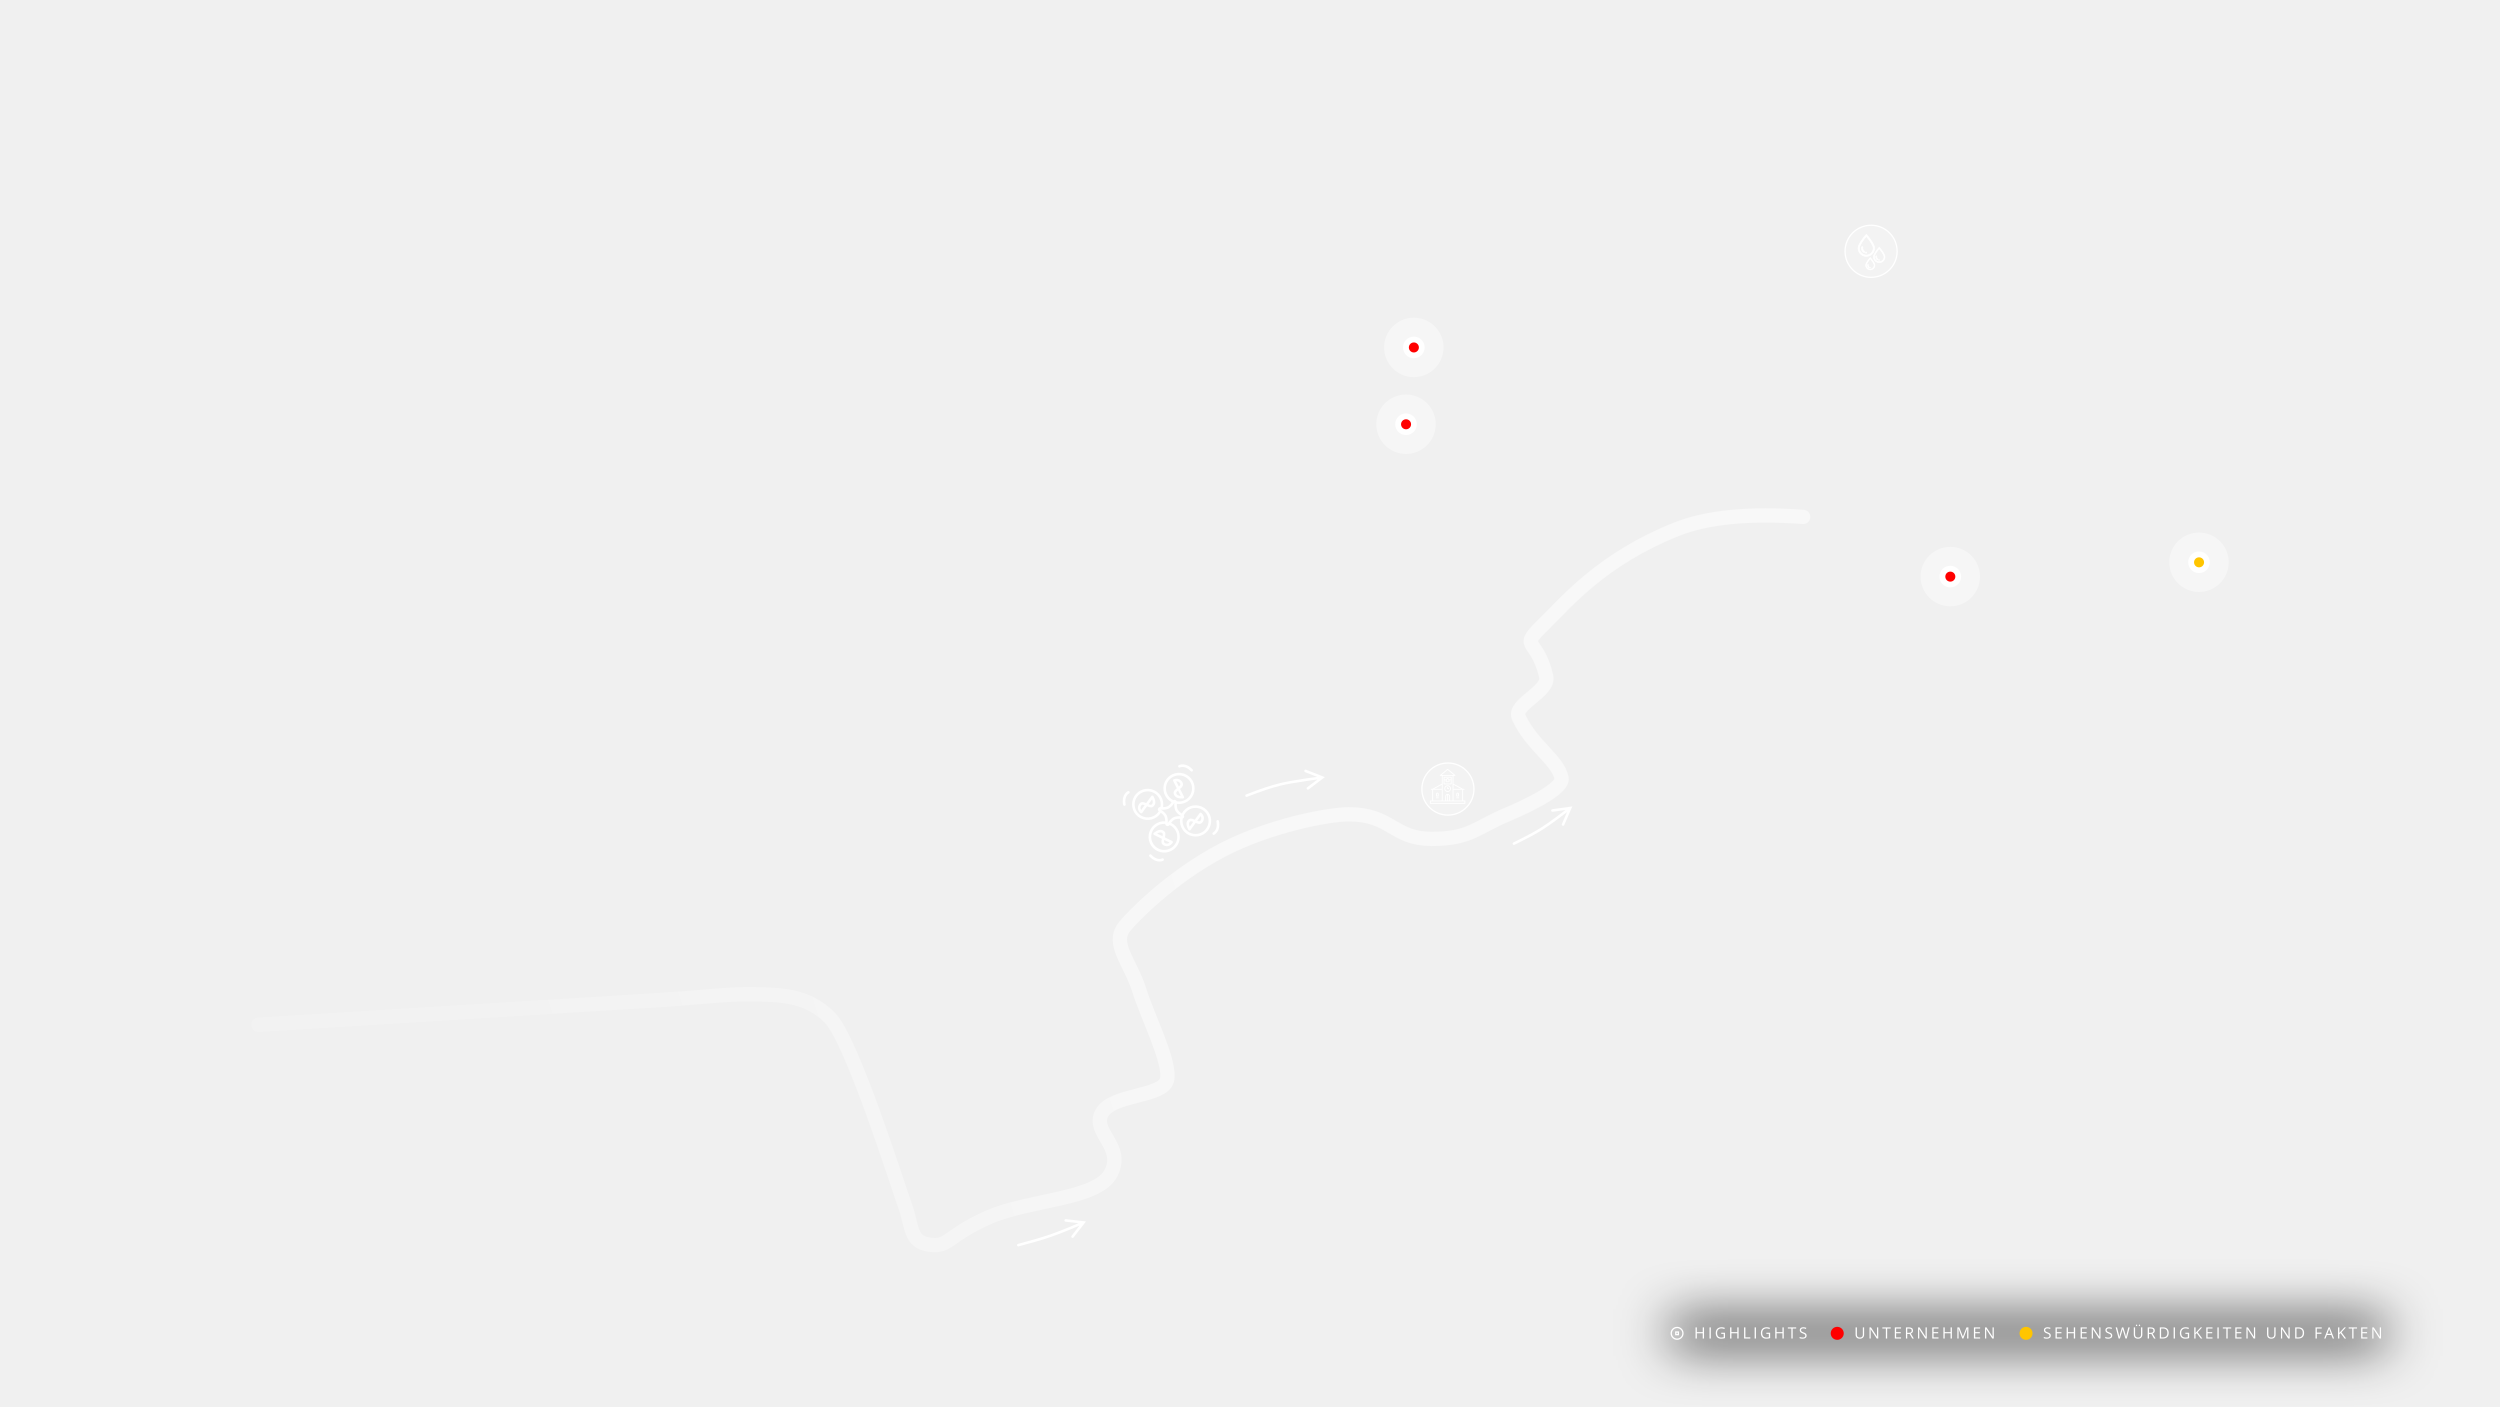
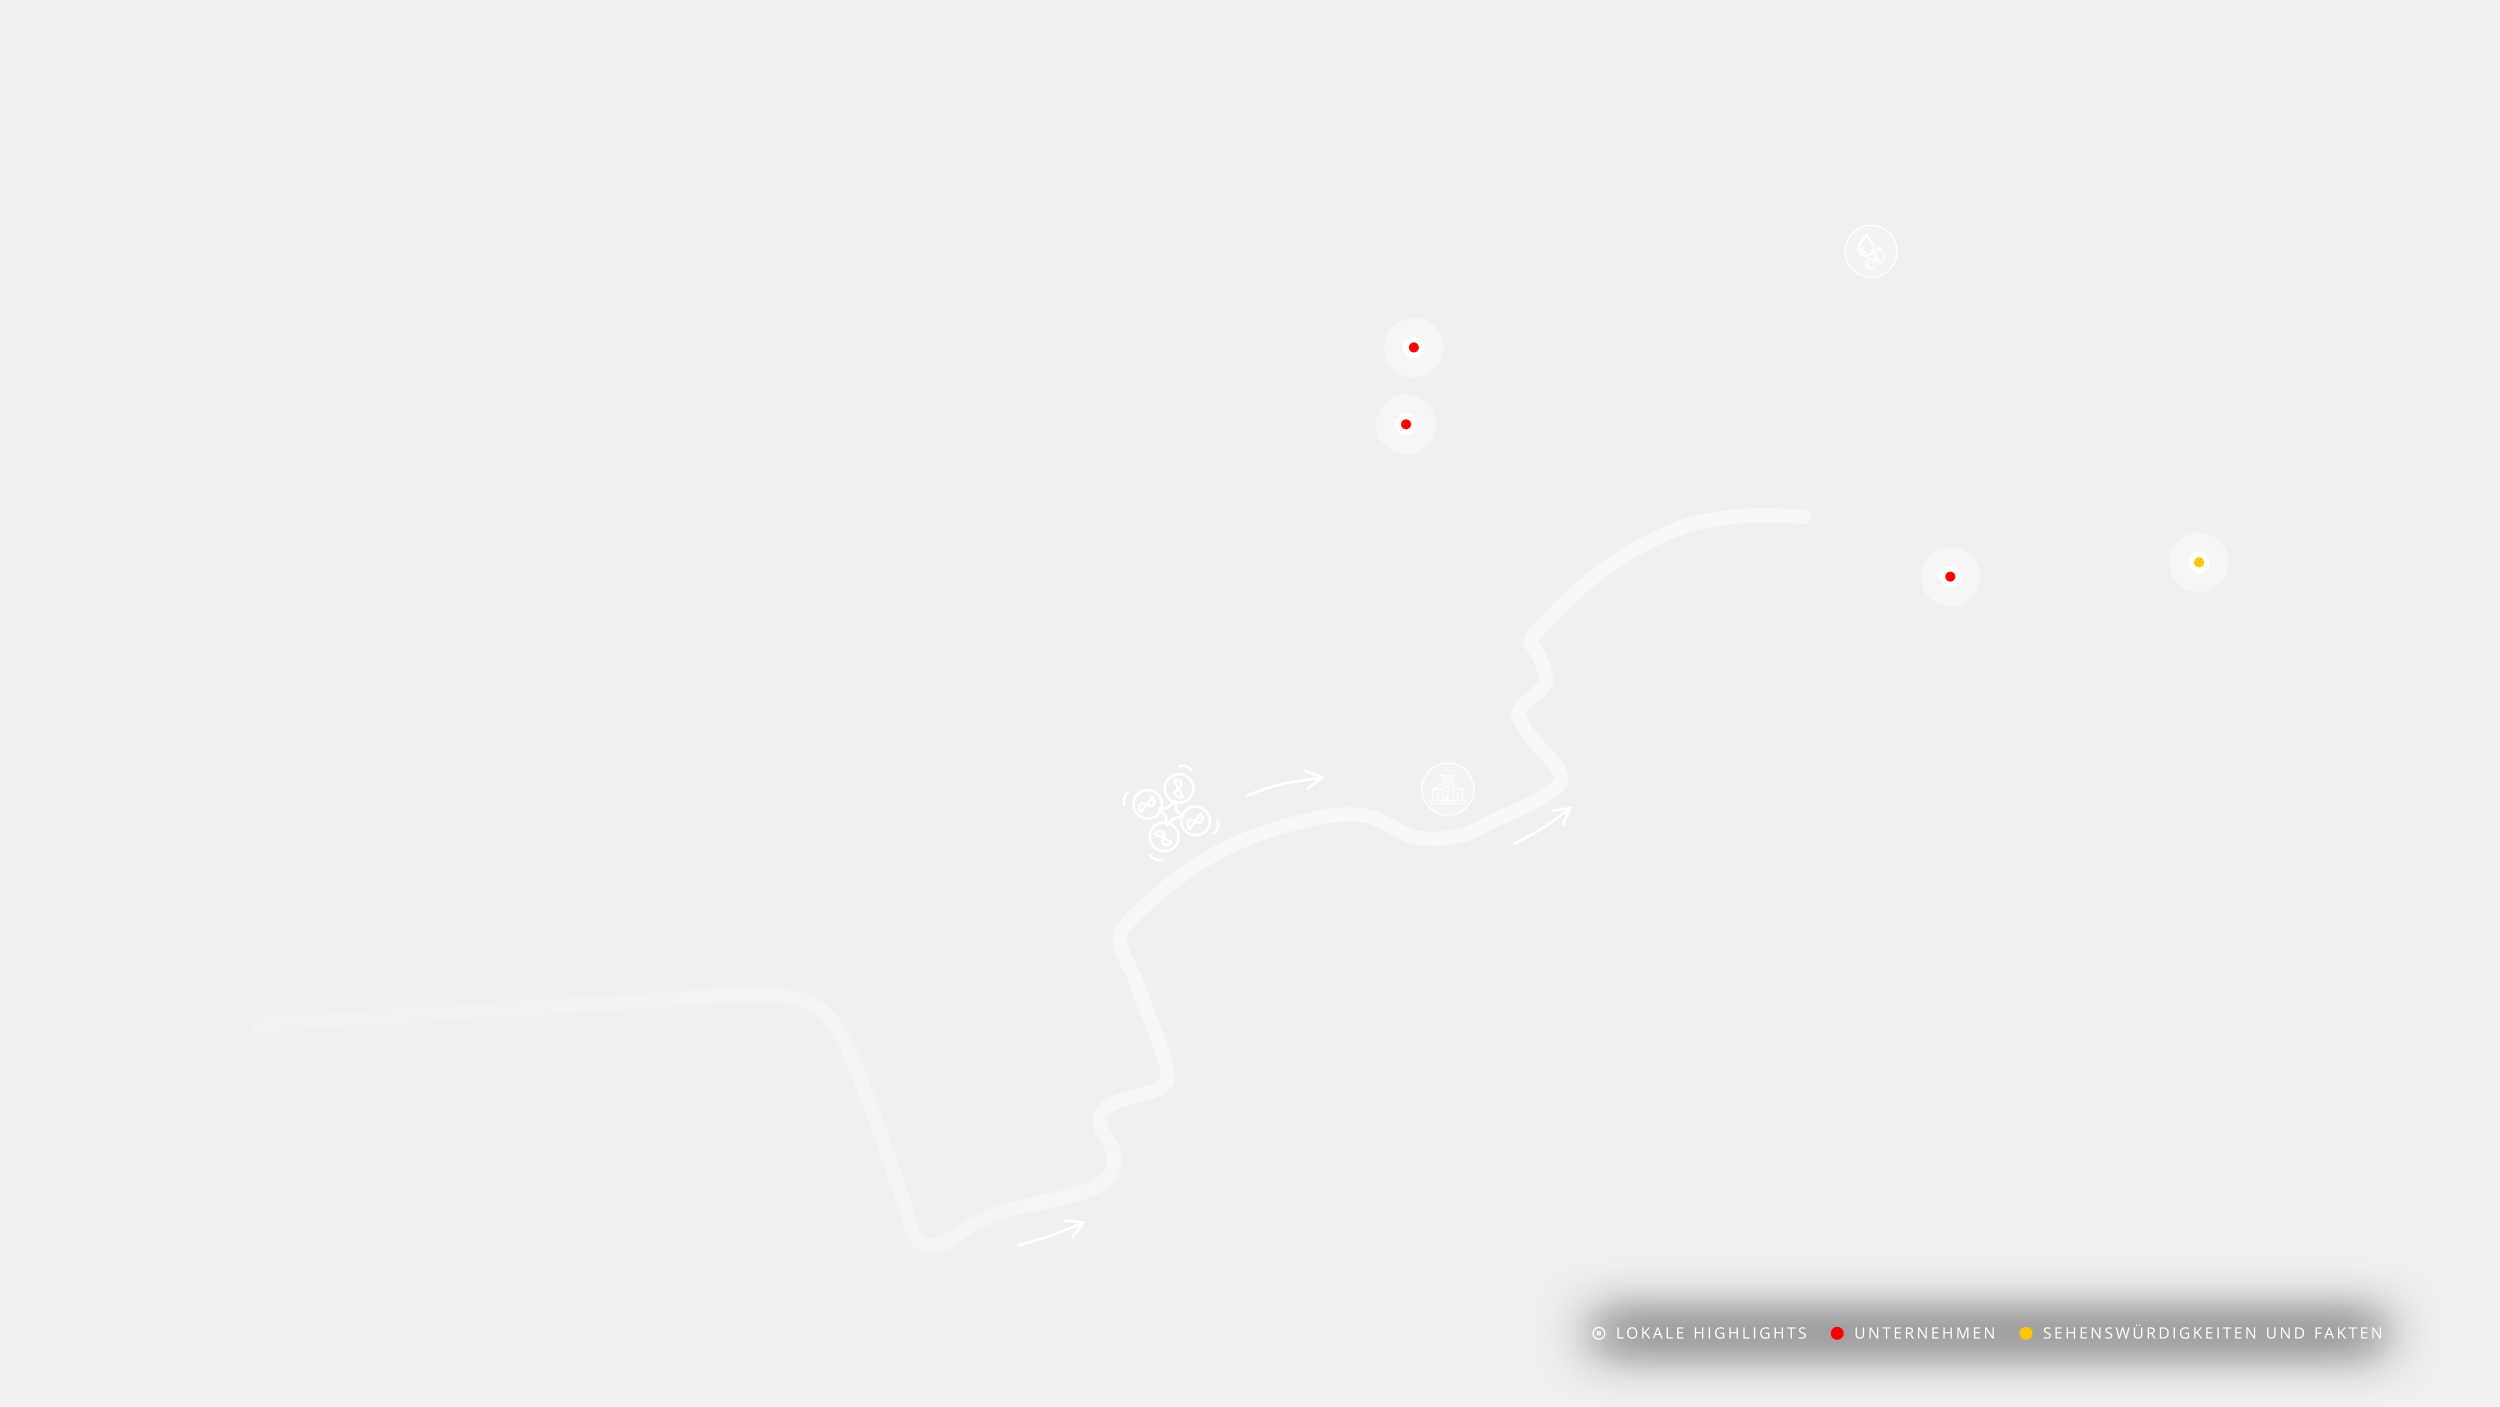
<svg xmlns="http://www.w3.org/2000/svg" width="1920px" height="1080px" preserveAspectRatio="xMidYMid slice" viewBox="0 0 1920 1080" version="1.1">
  <defs>
    <linearGradient x1="15.372%" y1="54.993%" x2="99.085%" y2="42.576%" id="linearGradient-1">
      <stop stop-color="#FFFFFF" stop-opacity="0.3" offset="0%" />
      <stop stop-color="#FFFFFF" offset="52.136%" />
      <stop stop-color="#FFFFFF" offset="100%" />
    </linearGradient>
    <linearGradient x1="50%" y1="0%" x2="50%" y2="100%" id="linearGradient-2">
      <stop stop-color="#000000" offset="0%" />
      <stop stop-color="#000000" offset="100%" />
    </linearGradient>
-     <filter x="-10.9%" y="-352.9%" width="121.9%" height="805.9%" filterUnits="objectBoundingBox" id="filter-3">
+     <filter x="-9.9%" y="-352.9%" width="119.7%" height="805.9%" filterUnits="objectBoundingBox" id="filter-3">
      <feGaussianBlur stdDeviation="20" in="SourceGraphic" />
    </filter>
  </defs>
  <g id="Aarau-Copy" stroke="none" stroke-width="1" fill="none" fill-rule="evenodd">
    <g id="Drone" transform="translate(899.3499, 624.3499) rotate(63) translate(-899.3499, -624.3499) translate(869.3499, 594.3499)" fill="#FFFFFF" fill-rule="nonzero">
      <path d="M25.856,22.837 C29.402,17.728 28.462,10.758 23.69,6.77 C18.918,2.783 11.891,3.097 7.494,7.494 C3.097,11.891 2.783,18.918 6.77,23.69 C10.758,28.462 17.728,29.402 22.837,25.856 C23.613,27.114 24.096,28.53 24.248,30 C24.147,31.199 23.793,32.363 23.21,33.415 C18.279,29.705 11.338,30.34 7.162,34.883 C2.985,39.426 2.935,46.396 7.046,50.998 C11.156,55.6 18.087,56.335 23.071,52.696 C28.055,49.058 29.467,42.232 26.336,36.915 C27.458,36.266 28.709,35.869 30,35.752 C31.29,35.868 32.539,36.263 33.661,36.91 C30.511,42.238 31.917,49.087 36.911,52.744 C41.906,56.4 48.859,55.672 52.987,51.06 C57.115,46.447 57.071,39.456 52.885,34.896 C48.699,30.336 41.737,29.696 36.789,33.415 C36.206,32.363 35.853,31.199 35.752,30 C35.904,28.53 36.387,27.114 37.163,25.856 C42.272,29.402 49.242,28.462 53.23,23.69 C57.217,18.918 56.903,11.891 52.506,7.494 C48.109,3.097 41.082,2.783 36.31,6.77 C31.538,10.758 30.598,17.728 34.144,22.837 C32.887,23.613 31.47,24.096 30,24.248 C28.53,24.096 27.113,23.613 25.856,22.837 Z M6,16 C5.994,11.641 8.812,7.78 12.965,6.457 C17.119,5.135 21.651,6.655 24.166,10.214 C26.682,13.774 26.602,18.553 23.969,22.027 C23.444,21.99 22.928,22.183 22.556,22.556 C22.183,22.928 21.99,23.444 22.027,23.969 C19.003,26.263 14.94,26.646 11.542,24.956 C8.143,23.266 5.996,19.796 6,16 Z M16,53 C11.608,53.003 7.728,50.14 6.436,45.943 C5.144,41.745 6.741,37.196 10.374,34.728 C14.007,32.26 18.825,32.452 22.251,35.2 C21.925,35.78 21.93,36.489 22.264,37.065 C22.598,37.64 23.212,37.996 23.877,38 C24.116,37.994 24.351,37.942 24.57,37.848 C25.51,39.402 26.004,41.184 26,43 C25.994,48.52 21.52,52.994 16,53 L16,53 Z M36.369,35.958 L36.369,35.958 L36.009,36.172 L36.009,36.172 L36.369,35.958 Z M54,43 C53.999,47.226 51.342,50.996 47.361,52.416 C43.381,53.837 38.938,52.602 36.261,49.331 C33.585,46.061 33.253,41.461 35.433,37.84 C36.122,38.13 36.919,37.972 37.445,37.44 C38.042,36.848 38.165,35.927 37.745,35.199 C40.744,32.787 44.861,32.311 48.331,33.976 C51.801,35.641 54.006,39.151 54,43 Z M33.752,30 C33.942,32.065 34.639,34.052 35.782,35.782 C34.052,34.639 32.065,33.942 30,33.752 C27.935,33.942 25.948,34.639 24.218,35.782 C25.361,34.052 26.058,32.065 26.248,30 C26.059,27.935 25.361,25.948 24.218,24.218 C25.948,25.361 27.935,26.059 30,26.248 C32.065,26.058 34.052,25.361 35.782,24.218 C34.639,25.948 33.942,27.935 33.752,30 Z M44,6 C48.359,5.994 52.22,8.812 53.543,12.965 C54.865,17.119 53.345,21.651 49.786,24.166 C46.226,26.682 41.447,26.602 37.973,23.969 C38.01,23.443 37.817,22.928 37.444,22.555 C37.071,22.182 36.556,21.989 36.03,22.026 C33.737,19.002 33.355,14.94 35.045,11.542 C36.735,8.143 40.205,5.996 44,6 L44,6 Z" id="Shape" />
      <path d="M8.961,59.274 C9.113,58.743 8.806,58.19 8.275,58.038 C2.16,56.291 2,52.185 2,51.992 C1.998,51.44 1.548,50.994 0.996,50.996 C0.444,50.998 -0.002,51.448 -8.17282762e-06,52 C-8.17282762e-06,52.235 0.088,57.779 7.725,59.962 C7.815,59.987 7.907,60 8,60 C8.446,60 8.839,59.703 8.961,59.274 Z" id="Path" />
      <path d="M59,51 C58.448,51 58,51.448 58,52 C58,52.042 57.928,56.267 51.725,58.038 C51.245,58.174 50.938,58.644 51.008,59.139 C51.077,59.633 51.501,60.001 52,60 C52.093,60 52.185,59.987 52.275,59.962 C59.912,57.779 60,52.235 60,52 C60,51.448 59.552,51 59,51 Z" id="Path" />
      <path d="M52.275,0.038 C51.744,-0.114 51.19,0.194 51.038,0.725 C50.886,1.256 51.194,1.81 51.725,1.962 C57.84,3.709 58,7.815 58,8.008 C58.002,8.56 58.452,9.006 59.004,9.004 C59.556,9.002 60.002,8.552 60,8 C60,7.765 59.912,2.221 52.275,0.038 Z" id="Path" />
      <path d="M1,9 C1.552,9 2,8.552 2,8 C2,7.958 2.072,3.733 8.275,1.962 C8.806,1.81 9.114,1.256 8.962,0.725 C8.81,0.194 8.256,-0.114 7.725,0.038 C0.088,2.221 9.09494702e-13,7.765 9.09494702e-13,8 C9.09494702e-13,8.552 0.448,9 1,9 Z" id="Path" />
      <g id="figure" transform="translate(8.854875, 12.50147)">
        <g id="subgroup">
          <path d="M4.136,-1 C6.382,-0.972 7.273,0.248 7.871,2.938 L14.529,2.951 C15.264,2.953 15.747,3.721 15.428,4.384 C13.881,7.604 11.993,9.259 9.77,9.09 L9.561,9.069 C7.51,8.879 6.813,7.749 6.229,4.938 L-0.002,4.926 C-0.63,4.925 -1.101,4.352 -0.982,3.736 C-0.408,0.775 1.337,-0.887 4.136,-1 Z M12.841,4.948 L8.276,4.939 L8.304,5.057 C8.657,6.548 9.018,7.01 9.778,7.081 C10.742,7.202 11.706,6.625 12.659,5.229 L12.841,4.948 Z M4.164,0.999 C2.875,1.052 1.993,1.571 1.452,2.651 L1.36,2.848 L1.326,2.927 L5.817,2.936 L5.812,2.911 C5.479,1.606 5.1,1.106 4.394,1.015 L4.273,1.003 L4.164,0.999 Z" id="propeller" />
        </g>
      </g>
      <g id="figure" transform="translate(36.90782, 7.563271)">
        <g id="subgroup">
          <path d="M4.136,4 C6.382,4.028 7.273,5.248 7.871,7.938 L14.529,7.951 C15.264,7.953 15.747,8.721 15.428,9.384 C13.881,12.604 11.993,14.259 9.77,14.09 L9.561,14.069 C7.51,13.879 6.813,12.749 6.229,9.938 L-0.002,9.926 C-0.63,9.925 -1.101,9.352 -0.982,8.736 C-0.408,5.775 1.337,4.113 4.136,4 Z M12.841,9.948 L8.276,9.939 L8.304,10.057 C8.657,11.548 9.018,12.01 9.778,12.081 C10.742,12.202 11.706,11.625 12.659,10.229 L12.841,9.948 Z M4.164,5.999 C2.875,6.052 1.993,6.571 1.452,7.651 L1.36,7.848 L1.326,7.927 L5.817,7.936 L5.812,7.911 C5.479,6.606 5.1,6.106 4.394,6.015 L4.273,6.003 L4.164,5.999 Z" id="propeller" transform="translate(7.26392, 9.050782) rotate(63) translate(-7.26392, -9.050782) " />
        </g>
      </g>
      <g id="figure" transform="translate(36.02094, 35.99291)">
        <g id="subgroup" transform="translate(0, -0)">
          <path d="M5.136,3 C7.382,3.028 8.273,4.248 8.871,6.938 L15.529,6.951 C16.264,6.953 16.747,7.721 16.428,8.384 C14.881,11.604 12.993,13.259 10.77,13.09 L10.561,13.069 C8.51,12.879 7.813,11.749 7.229,8.938 L0.998,8.926 C0.37,8.925 -0.101,8.352 0.018,7.736 C0.592,4.775 2.337,3.113 5.136,3 Z M13.841,8.948 L9.276,8.939 L9.304,9.057 C9.657,10.548 10.018,11.01 10.778,11.081 C11.742,11.202 12.706,10.625 13.659,9.229 L13.841,8.948 Z M5.164,4.999 C3.875,5.052 2.993,5.571 2.452,6.651 L2.36,6.848 L2.326,6.927 L6.817,6.936 L6.812,6.911 C6.479,5.606 6.1,5.106 5.394,5.015 L5.273,5.003 L5.164,4.999 Z" id="propeller" transform="translate(8.26392, 8.050782) rotate(143) translate(-8.26392, -8.050782) " />
        </g>
      </g>
      <g id="figure" transform="translate(7.554473, 33.53382)">
        <g id="subgroup">
          <path d="M5.136,5 C7.382,5.028 8.273,6.248 8.871,8.938 L15.529,8.951 C16.264,8.953 16.747,9.721 16.428,10.384 C14.881,13.604 12.993,15.259 10.77,15.09 L10.561,15.069 C8.51,14.879 7.813,13.749 7.229,10.938 L0.998,10.926 C0.37,10.925 -0.101,10.352 0.018,9.736 C0.592,6.775 2.337,5.113 5.136,5 Z M13.841,10.948 L9.276,10.939 L9.304,11.057 C9.657,12.548 10.018,13.01 10.778,13.081 C11.742,13.202 12.706,12.625 13.659,11.229 L13.841,10.948 Z M5.164,6.999 C3.875,7.052 2.993,7.571 2.452,8.651 L2.36,8.848 L2.326,8.927 L6.817,8.936 L6.812,8.911 C6.479,7.606 6.1,7.106 5.394,7.015 L5.273,7.003 L5.164,6.999 Z" id="propeller" transform="translate(8.26392, 10.05078) rotate(243) translate(-8.26392, -10.05078) " />
        </g>
      </g>
    </g>
    <path d="M198.528,787.027 C286.807,781.585 350.105,777.683 388.422,775.322 C445.897,771.779 465.745,770.556 503.372,768.236 C540.999,765.917 558.825,763.184 578.626,763.598 C598.428,764.011 619.891,763.87 637.216,781.508 C654.541,799.147 689.32,910.136 695.125,926.261 C700.93,942.386 698.568,953.748 713.771,955.914 C728.975,958.081 726.652,949.544 758.352,935.273 C790.053,921.002 842.65,921.582 853.254,900.895 C863.858,880.208 838.237,869.746 846.205,854.895 C854.172,840.044 893.154,842.617 896.281,829.356 C899.408,816.095 881.246,780.864 874.865,760.236 C868.484,739.609 853.254,724.854 863.544,711.76 C868.912,704.93 898.994,673.645 938.523,653 C974.763,634.072 1020.165,625.373 1035.844,625.373 C1068.626,625.373 1069.714,644.274 1099.49,644.274 C1129.267,644.274 1133.626,635.472 1157.99,625.373 C1160.114,624.493 1201.271,607.348 1199.274,597.548 C1196.409,583.493 1176.786,573.145 1166.414,551 C1161.648,540.825 1190.182,531.238 1187.495,519.523 C1180.148,487.495 1164.609,499.765 1188,476.99 C1202.687,462.69 1230.484,429.177 1287.478,406.5 C1311.107,397.098 1343.562,393.932 1384.845,397" id="flying-path" stroke="url(#linearGradient-1)" stroke-width="11" opacity="0.5" stroke-linecap="round" />
    <g id="enterprise-interiors-filter" transform="translate(1475, 420)">
      <circle id="Oval" fill="#FFFFFF" opacity="0.4" cx="22.821" cy="22.821" r="22.821" />
      <circle id="Oval-Copy-6" fill="#FFFFFF" cx="22.821" cy="22.821" r="8.299" />
      <circle id="Oval-Copy-10" fill="#FF0000" cx="22.85" cy="22.85" r="3.85" />
    </g>
    <g id="enterprise-infrastructure-filter" transform="translate(1057, 303)">
      <circle id="Oval" fill="#FFFFFF" opacity="0.4" cx="22.821" cy="22.821" r="22.821" />
      <circle id="Oval-Copy-6" fill="#FFFFFF" cx="22.821" cy="22.821" r="8.299" />
      <circle id="Oval-Copy-7" fill="#FF0000" cx="22.85" cy="22.85" r="3.85" />
    </g>
    <g id="enterprise-construction-filter" transform="translate(1063, 244)">
      <circle id="Oval" fill="#FFFFFF" opacity="0.4" cx="22.821" cy="22.821" r="22.821" />
      <circle id="Oval-Copy-6" fill="#FFFFFF" cx="22.821" cy="22.821" r="8.299" />
      <circle id="Oval-Copy-8" fill="#FF0000" cx="22.85" cy="22.85" r="3.85" />
    </g>
    <g id="poi-education-filter" transform="translate(1666, 409)">
      <circle id="Oval" fill="#FFFFFF" opacity="0.4" cx="22.821" cy="22.821" r="22.821" />
      <circle id="Oval-Copy-6" fill="#FFFFFF" cx="22.821" cy="22.821" r="8.299" />
      <circle id="Oval-Copy-11" fill="#FFC500" cx="22.873" cy="22.873" r="3.85" />
    </g>
    <g id="local-highlights" transform="translate(1092, 173)" fill="#FFFFFF">
      <g id="figure_2" transform="translate(0, 413)">
        <circle id="Oval" stroke="#FFFFFF" fill-opacity="0.2" cx="20" cy="20" r="20" />
        <path d="M33.045,28.771 L31.632,28.771 L31.632,20.537 L32.39,20.537 C32.597,20.537 32.735,20.399 32.735,20.192 C32.735,19.986 32.597,19.848 32.39,19.848 L31.529,19.848 C31.494,19.848 31.494,19.813 31.46,19.813 L24.466,16.024 C24.397,15.989 24.328,15.989 24.26,15.989 L24.26,9.891 L25.431,9.891 C25.569,9.891 25.707,9.788 25.741,9.65 C25.775,9.512 25.741,9.375 25.638,9.271 L20.125,4.689 C20.036,4.624 19.921,4.591 19.781,4.591 C19.641,4.591 19.526,4.624 19.436,4.689 L13.924,9.271 C13.821,9.375 13.786,9.512 13.821,9.65 C13.855,9.788 13.993,9.891 14.131,9.891 L15.302,9.891 L15.302,15.989 C15.233,15.989 15.164,15.989 15.095,16.024 L8.102,19.813 C8.067,19.813 8.067,19.848 8.033,19.848 L7.171,19.848 C6.965,19.848 6.827,19.986 6.827,20.192 C6.827,20.399 6.965,20.537 7.171,20.537 L7.929,20.537 L7.929,28.771 L6.517,28.771 C6.31,28.771 6.172,28.909 6.172,29.116 L6.172,31.01 C6.172,31.217 6.31,31.355 6.517,31.355 L33.045,31.355 C33.252,31.355 33.389,31.217 33.389,31.01 L33.389,29.116 C33.389,28.943 33.252,28.771 33.045,28.771 Z M30.943,28.771 L24.26,28.771 L24.26,20.537 L30.943,20.537 L30.943,28.771 Z M30.082,19.848 L24.26,19.848 L24.26,16.678 L30.082,19.848 Z M19.781,5.309 L24.466,9.202 L15.095,9.202 L19.781,5.309 Z M23.571,9.891 L23.571,28.771 L21.641,28.771 L21.641,25.601 C21.641,24.568 20.814,23.741 19.781,23.741 C18.747,23.741 17.92,24.568 17.92,25.601 L17.92,28.771 L15.991,28.771 L15.991,9.891 L23.571,9.891 Z M19.436,28.771 L18.609,28.771 L18.609,25.601 C18.609,25.085 18.954,24.637 19.436,24.499 L19.436,28.771 Z M20.125,24.499 C20.608,24.637 20.952,25.085 20.952,25.601 L20.952,28.771 L20.125,28.771 L20.125,24.499 Z M15.302,16.678 L15.302,19.848 L9.48,19.848 L15.302,16.678 Z M8.618,20.537 L15.302,20.537 L15.302,28.771 L8.618,28.771 L8.618,20.537 Z M32.7,30.666 L6.861,30.666 L6.861,29.46 L32.7,29.46 L32.7,30.666 Z" id="Shape" fill-rule="nonzero" />
        <path d="M19.781,17.092 C18.368,17.092 17.197,18.263 17.197,19.676 C17.197,21.088 18.368,22.26 19.781,22.26 C21.193,22.26 22.365,21.088 22.365,19.676 C22.365,18.263 21.193,17.092 19.781,17.092 Z M19.781,21.571 C18.747,21.571 17.886,20.709 17.886,19.676 C17.886,18.642 18.747,17.781 19.781,17.781 C20.814,17.781 21.676,18.642 21.676,19.676 C21.676,20.709 20.814,21.571 19.781,21.571 Z" id="Shape" fill-rule="nonzero" />
        <path d="M20.573,19.331 L20.125,19.331 L20.125,18.78 C20.125,18.573 19.988,18.435 19.781,18.435 C19.574,18.435 19.436,18.573 19.436,18.78 L19.436,19.676 C19.436,19.882 19.574,20.02 19.781,20.02 L20.573,20.02 C20.78,20.02 20.918,19.882 20.918,19.676 C20.918,19.469 20.745,19.331 20.573,19.331 Z" id="Path" fill-rule="nonzero" />
        <path d="M17.025,16.403 L22.537,16.403 C22.744,16.403 22.881,16.265 22.881,16.058 L22.881,10.89 C22.881,10.684 22.744,10.546 22.537,10.546 L17.025,10.546 C16.818,10.546 16.68,10.684 16.68,10.89 L16.68,16.058 C16.68,16.265 16.818,16.403 17.025,16.403 Z M17.369,15.714 L17.369,13.268 L18.403,13.268 L18.23,13.784 C18.162,14.026 18.196,14.232 18.334,14.439 C18.472,14.611 18.678,14.749 18.919,14.749 L20.573,14.749 C20.814,14.749 21.021,14.646 21.159,14.439 C21.297,14.267 21.331,14.026 21.262,13.784 L21.159,13.268 L22.192,13.268 L22.192,15.714 L17.369,15.714 Z M20.366,12.958 C20.366,12.992 20.366,12.992 20.366,13.026 L20.642,13.991 C20.642,13.991 20.642,14.026 20.642,14.026 C20.642,14.026 20.608,14.06 20.608,14.06 L18.954,14.06 C18.954,14.06 18.919,14.06 18.919,14.026 C18.919,14.026 18.919,13.991 18.919,13.991 L19.195,13.026 C19.195,12.992 19.195,12.992 19.195,12.958 C19.195,12.923 19.23,12.889 19.23,12.854 C19.23,12.544 19.471,12.303 19.781,12.303 C20.091,12.303 20.332,12.544 20.332,12.854 C20.332,12.889 20.332,12.923 20.366,12.958 Z M22.192,11.235 L22.192,12.579 L20.987,12.579 C20.849,12.027 20.366,11.614 19.781,11.614 C19.195,11.614 18.713,12.027 18.575,12.579 L17.369,12.579 L17.369,11.235 L22.192,11.235 Z" id="Shape" fill-rule="nonzero" />
        <path d="M11.202,25.739 L12.58,25.739 C12.787,25.739 12.925,25.601 12.925,25.395 L12.925,23.775 C12.925,23.19 12.477,22.742 11.891,22.742 C11.306,22.742 10.858,23.19 10.858,23.775 L10.858,25.395 C10.858,25.567 10.996,25.739 11.202,25.739 Z M11.547,23.775 C11.547,23.569 11.685,23.431 11.891,23.431 C12.098,23.431 12.236,23.569 12.236,23.775 L12.236,25.05 L11.547,25.05 L11.547,23.775 Z" id="Shape" fill-rule="nonzero" />
        <path d="M26.74,25.739 L28.118,25.739 C28.325,25.739 28.463,25.601 28.463,25.395 L28.463,23.775 C28.463,23.19 28.015,22.742 27.429,22.742 C26.843,22.742 26.396,23.19 26.396,23.775 L26.396,25.395 C26.396,25.567 26.568,25.739 26.74,25.739 Z M27.085,23.775 C27.085,23.569 27.222,23.431 27.429,23.431 C27.636,23.431 27.774,23.569 27.774,23.775 L27.774,25.05 L27.085,25.05 L27.085,23.775 Z" id="Shape" fill-rule="nonzero" />
        <path d="M12.649,26.394 L11.099,26.394 C10.892,26.394 10.754,26.532 10.754,26.738 C10.754,26.945 10.892,27.083 11.099,27.083 L12.649,27.083 C12.856,27.083 12.994,26.945 12.994,26.738 C12.994,26.532 12.821,26.394 12.649,26.394 Z" id="Path" fill-rule="nonzero" />
        <path d="M28.222,26.394 L26.671,26.394 C26.464,26.394 26.327,26.532 26.327,26.738 C26.327,26.945 26.464,27.083 26.671,27.083 L28.222,27.083 C28.428,27.083 28.566,26.945 28.566,26.738 C28.566,26.532 28.428,26.394 28.222,26.394 Z" id="Path" fill-rule="nonzero" />
      </g>
      <g id="figure_1" transform="translate(325, 0)" stroke="#FFFFFF">
        <circle id="Oval" fill-opacity="0.2" cx="20" cy="20" r="20" />
        <path d="M15.747,20.647 C15.652,20.739 15.598,20.869 15.598,21.003 C15.598,21.136 15.652,21.264 15.747,21.359 C15.842,21.454 15.97,21.508 16.103,21.508 C16.24,21.508 16.365,21.454 16.46,21.359 C16.555,21.264 16.608,21.14 16.608,21.003 C16.608,20.869 16.555,20.738 16.46,20.647 C16.273,20.457 15.934,20.46 15.747,20.647 Z" id="Path" stroke-width="0.5" fill-rule="nonzero" />
        <path d="M14.88,20.04 C14.589,19.847 14.337,19.603 14.133,19.316 C13.66,18.652 13.494,17.813 13.676,17.013 C13.738,16.741 13.568,16.47 13.297,16.408 C13.026,16.346 12.754,16.516 12.692,16.788 C12.445,17.869 12.671,19.004 13.31,19.902 C13.587,20.29 13.927,20.62 14.322,20.882 C14.408,20.939 14.505,20.966 14.601,20.966 C14.764,20.966 14.925,20.886 15.022,20.74 C15.176,20.508 15.113,20.195 14.88,20.04 Z" id="Path" stroke-width="0.5" fill-rule="nonzero" />
        <path d="M16.346,7 L15.969,7.424 C15.725,7.698 10,14.174 10,17.553 C10,21.052 12.847,23.898 16.346,23.898 C19.844,23.898 22.691,21.052 22.691,17.553 C22.691,14.174 16.967,7.698 16.723,7.424 L16.346,7 Z M16.346,22.888 C13.404,22.888 11.01,20.495 11.01,17.553 C11.01,15.243 14.566,10.609 16.346,8.528 C18.126,10.609 21.681,15.242 21.681,17.553 C21.681,20.495 19.288,22.888 16.346,22.888 Z" id="Shape" stroke-width="0.5" fill-rule="nonzero" />
        <path d="M25.823,26.423 C25.756,26.488 25.719,26.579 25.719,26.673 C25.719,26.766 25.756,26.856 25.823,26.922 C25.889,26.989 25.979,27.026 26.072,27.026 C26.168,27.026 26.255,26.989 26.322,26.922 C26.388,26.856 26.426,26.769 26.426,26.673 C26.426,26.579 26.388,26.488 26.322,26.423 C26.191,26.291 25.954,26.293 25.823,26.423 Z" id="Path" stroke-width="0.5" fill-rule="nonzero" />
        <path d="M25.216,25.999 C25.012,25.864 24.836,25.693 24.693,25.492 C24.362,25.028 24.245,24.44 24.373,23.88 C24.417,23.69 24.298,23.5 24.108,23.457 C23.918,23.413 23.728,23.532 23.684,23.722 C23.512,24.479 23.669,25.274 24.117,25.902 C24.311,26.174 24.549,26.405 24.825,26.588 C24.886,26.628 24.953,26.647 25.02,26.647 C25.135,26.647 25.248,26.591 25.315,26.489 C25.423,26.326 25.379,26.107 25.216,25.999 Z" id="Path" stroke-width="0.5" fill-rule="nonzero" />
        <path d="M26.242,16.871 L25.978,17.168 C25.807,17.36 21.8,21.892 21.8,24.258 C21.8,26.707 23.793,28.7 26.242,28.7 C28.691,28.7 30.683,26.707 30.683,24.258 C30.683,21.892 26.677,17.36 26.506,17.168 L26.242,16.871 Z M26.242,27.993 C24.183,27.993 22.507,26.317 22.507,24.258 C22.507,22.641 24.996,19.397 26.242,17.941 C27.488,19.397 29.977,22.64 29.977,24.258 C29.977,26.317 28.301,27.993 26.242,27.993 Z" id="Shape" stroke-width="0.5" fill-rule="nonzero" />
        <path d="M19.041,32.419 C18.988,32.471 18.958,32.544 18.958,32.619 C18.958,32.694 18.988,32.765 19.041,32.818 C19.094,32.872 19.166,32.902 19.24,32.902 C19.317,32.902 19.387,32.872 19.44,32.818 C19.493,32.765 19.523,32.695 19.523,32.619 C19.523,32.544 19.493,32.471 19.44,32.419 C19.335,32.313 19.146,32.315 19.041,32.419 Z" id="Path" stroke-width="0.5" fill-rule="nonzero" />
        <path d="M18.555,32.08 C18.392,31.972 18.251,31.835 18.137,31.674 C17.872,31.303 17.779,30.832 17.881,30.385 C17.916,30.232 17.821,30.081 17.669,30.046 C17.517,30.011 17.365,30.106 17.33,30.259 C17.192,30.864 17.318,31.499 17.676,32.002 C17.831,32.22 18.022,32.404 18.243,32.551 C18.291,32.583 18.345,32.598 18.399,32.598 C18.491,32.598 18.581,32.554 18.635,32.472 C18.721,32.342 18.686,32.166 18.555,32.08 Z" id="Path" stroke-width="0.5" fill-rule="nonzero" />
        <path d="M19.376,24.777 L19.165,25.015 C19.029,25.168 15.823,28.795 15.823,30.687 C15.823,32.646 17.417,34.24 19.376,34.24 C21.335,34.24 22.929,32.646 22.929,30.687 C22.929,28.795 19.724,25.168 19.587,25.015 L19.376,24.777 Z M19.376,33.675 C17.729,33.675 16.388,32.334 16.388,30.687 C16.388,29.393 18.379,26.799 19.376,25.633 C20.373,26.798 22.364,29.393 22.364,30.687 C22.364,32.335 21.024,33.675 19.376,33.675 Z" id="Shape" stroke-width="0.5" fill-rule="nonzero" />
      </g>
    </g>
-     <g id="legend" transform="translate(1283, 1015)">
-       <rect id="legend_bg" fill="url(#linearGradient-2)" filter="url(#filter-3)" x="0" y="0" width="549" height="17" />
+     <g id="legend" transform="translate(1223, 1015)">
+       <rect id="legend_bg" fill="url(#linearGradient-2)" filter="url(#filter-3)" x="0" y="0" width="609" height="17" />
      <g id="highlights">
        <circle id="Oval" stroke="#FFFFFF" cx="5" cy="9" r="4.5" />
        <rect id="Rectangle" stroke="#FFFFFF" x="4" y="8" width="2" height="2" />
-         <text id="HIGHLIGHTS" font-family="OpenSans-Regular, Open Sans" font-size="12" font-weight="normal" letter-spacing="1.875" fill="#FFFFFF">
-           <tspan x="18" y="13">HIGHLIGHTS</tspan>
+         <text id="LOKALE-HIGHLIGHTS" font-family="OpenSans-Regular, Open Sans" font-size="12" font-weight="normal" letter-spacing="1.875" fill="#FFFFFF">
+           <tspan x="18" y="13">LOKALE HIGHLIGHTS</tspan>
        </text>
      </g>
-       <g id="companies" transform="translate(123, 0)">
+       <g id="companies" transform="translate(183, 0)">
        <circle id="Oval-Copy-8" fill="#FF0000" cx="5" cy="9" r="5" />
        <text id="UNTERNEHMEN" font-family="OpenSans-Regular, Open Sans" font-size="12" font-weight="normal" letter-spacing="1.875" fill="#FFFFFF">
          <tspan x="18" y="13">UNTERNEHMEN</tspan>
        </text>
      </g>
-       <g id="POIs" transform="translate(268, 0)">
+       <g id="POIs" transform="translate(328, 0)">
        <circle id="Oval-Copy-8" fill="#FFC500" cx="5" cy="9" r="5" />
        <text id="sehenswürdigkeiten-U" font-family="OpenSans-Regular, Open Sans" font-size="12" font-weight="normal" letter-spacing="1.875" fill="#FFFFFF">
          <tspan x="18" y="13">SEHENSWÜRDIGKEITEN UND FAKTEN</tspan>
        </text>
      </g>
    </g>
    <path id="Path-7" d="M818.487,936.292 L818.603,936.299 L832.282,937.869 L834.048,938.072 L832.958,939.476 L824.513,950.35 C824.174,950.786 823.546,950.865 823.109,950.527 C822.707,950.214 822.608,949.655 822.862,949.227 L822.933,949.124 L829.034,941.265 L821.574,944.403 C815.805,946.767 810.986,948.619 807.113,949.96 C801.128,952.032 792.876,954.45 782.35,957.216 C781.816,957.356 781.269,957.037 781.129,956.503 C780.989,955.969 781.308,955.422 781.842,955.282 C792.322,952.527 800.53,950.123 806.459,948.07 C810.132,946.798 814.681,945.056 820.096,942.847 L820.807,942.556 L828.26,939.42 L818.375,938.286 C817.866,938.228 817.49,937.796 817.489,937.295 L817.496,937.178 C817.55,936.708 817.922,936.352 818.373,936.299 L818.487,936.292 Z" fill="#FFFFFF" fill-rule="nonzero" />
    <path id="Path-8" d="M1002.918,591.107 L1003.029,591.143 L1015.833,596.203 L1017.487,596.857 L1016.07,597.93 L1005.096,606.246 C1004.656,606.579 1004.029,606.493 1003.695,606.052 C1003.387,605.646 1003.437,605.08 1003.793,604.733 L1003.888,604.651 L1011.819,598.641 L1003.816,599.737 C994.967,601.028 988.183,602.241 983.475,603.375 C976.974,604.94 968.385,607.809 957.718,611.981 C957.204,612.183 956.624,611.929 956.422,611.414 C956.221,610.9 956.475,610.32 956.989,610.119 C967.734,605.916 976.403,603.021 983.007,601.431 C987.645,600.314 994.223,599.128 1002.755,597.872 L1003.536,597.757 L1011.547,596.66 L1002.294,593.003 C1001.817,592.815 1001.565,592.3 1001.695,591.817 L1001.731,591.706 C1001.92,591.229 1002.434,590.978 1002.918,591.107 Z" fill="#FFFFFF" fill-rule="nonzero" />
    <path id="Path-9" d="M1207.539,619.337 L1206.832,620.969 L1201.357,633.601 C1201.137,634.108 1200.548,634.341 1200.041,634.121 C1199.571,633.917 1199.336,633.395 1199.481,632.915 L1199.522,632.806 L1203.479,623.675 L1197.03,628.572 C1191.876,632.401 1187.717,635.314 1184.548,637.313 C1179.721,640.358 1172.591,644.184 1163.15,648.799 C1162.654,649.041 1162.055,648.836 1161.813,648.339 C1161.57,647.843 1161.776,647.244 1162.272,647.002 C1171.654,642.416 1178.726,638.621 1183.481,635.621 C1186.489,633.724 1190.428,630.973 1195.286,627.376 L1195.829,626.973 L1202.268,622.083 L1192.412,623.442 C1191.904,623.512 1191.433,623.187 1191.308,622.702 L1191.285,622.588 C1191.215,622.08 1191.54,621.608 1192.024,621.483 L1192.139,621.461 L1205.778,619.58 L1207.539,619.337 Z" fill="#FFFFFF" fill-rule="nonzero" />
  </g>
</svg>
